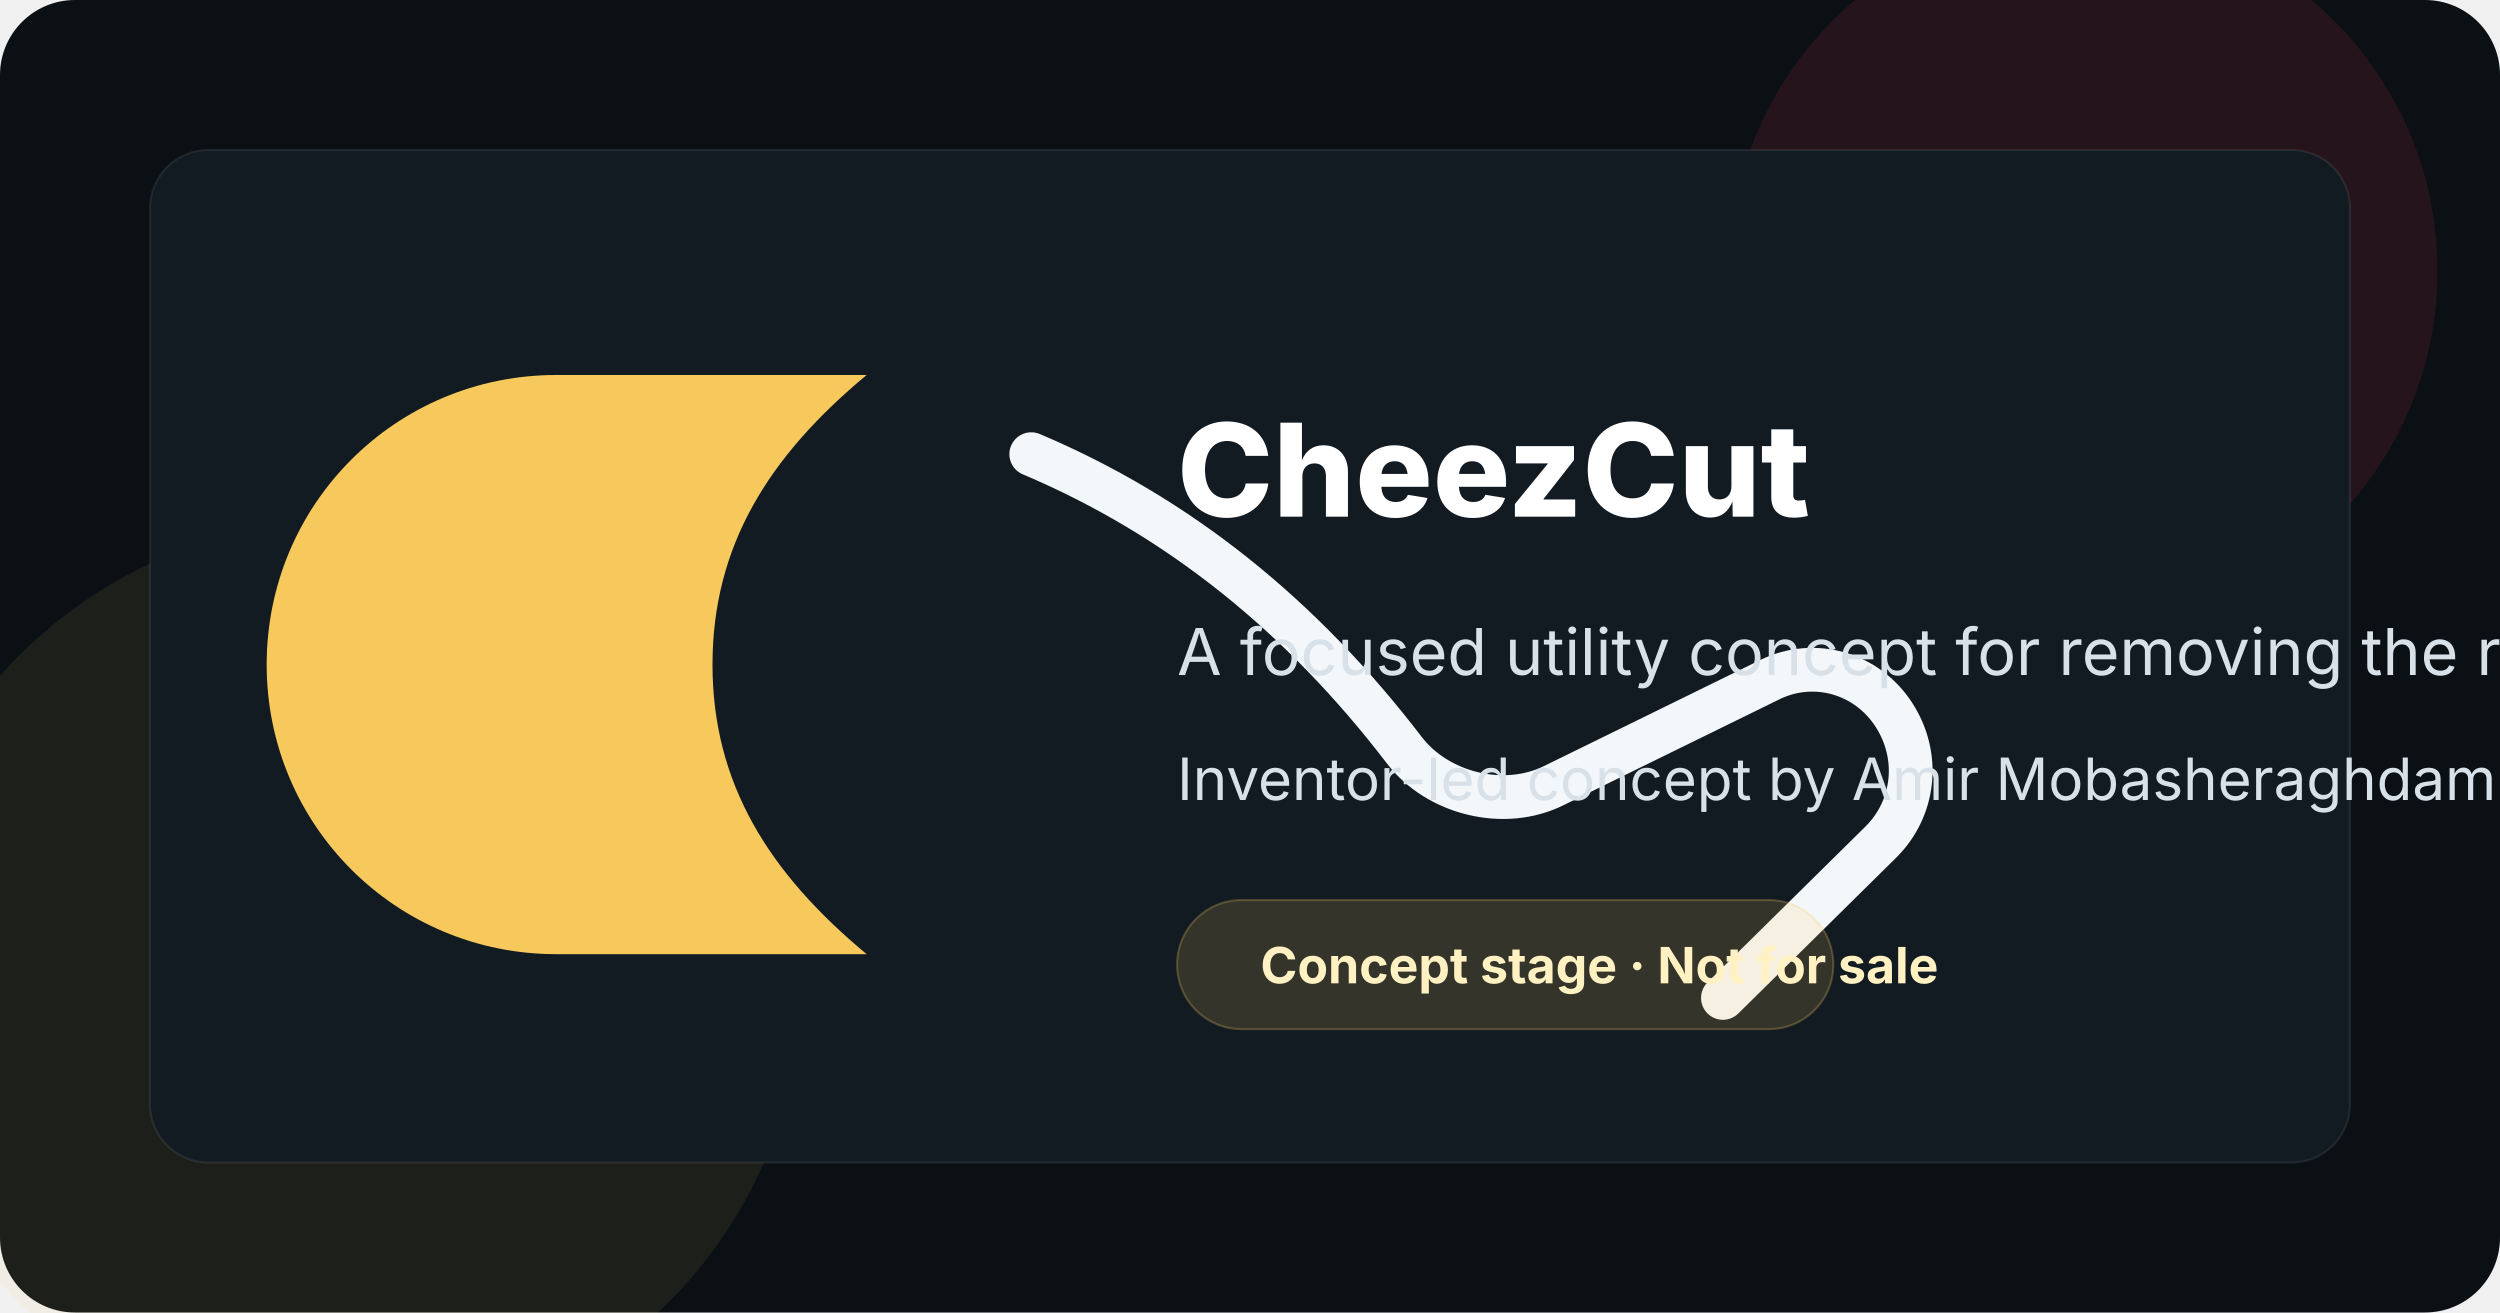
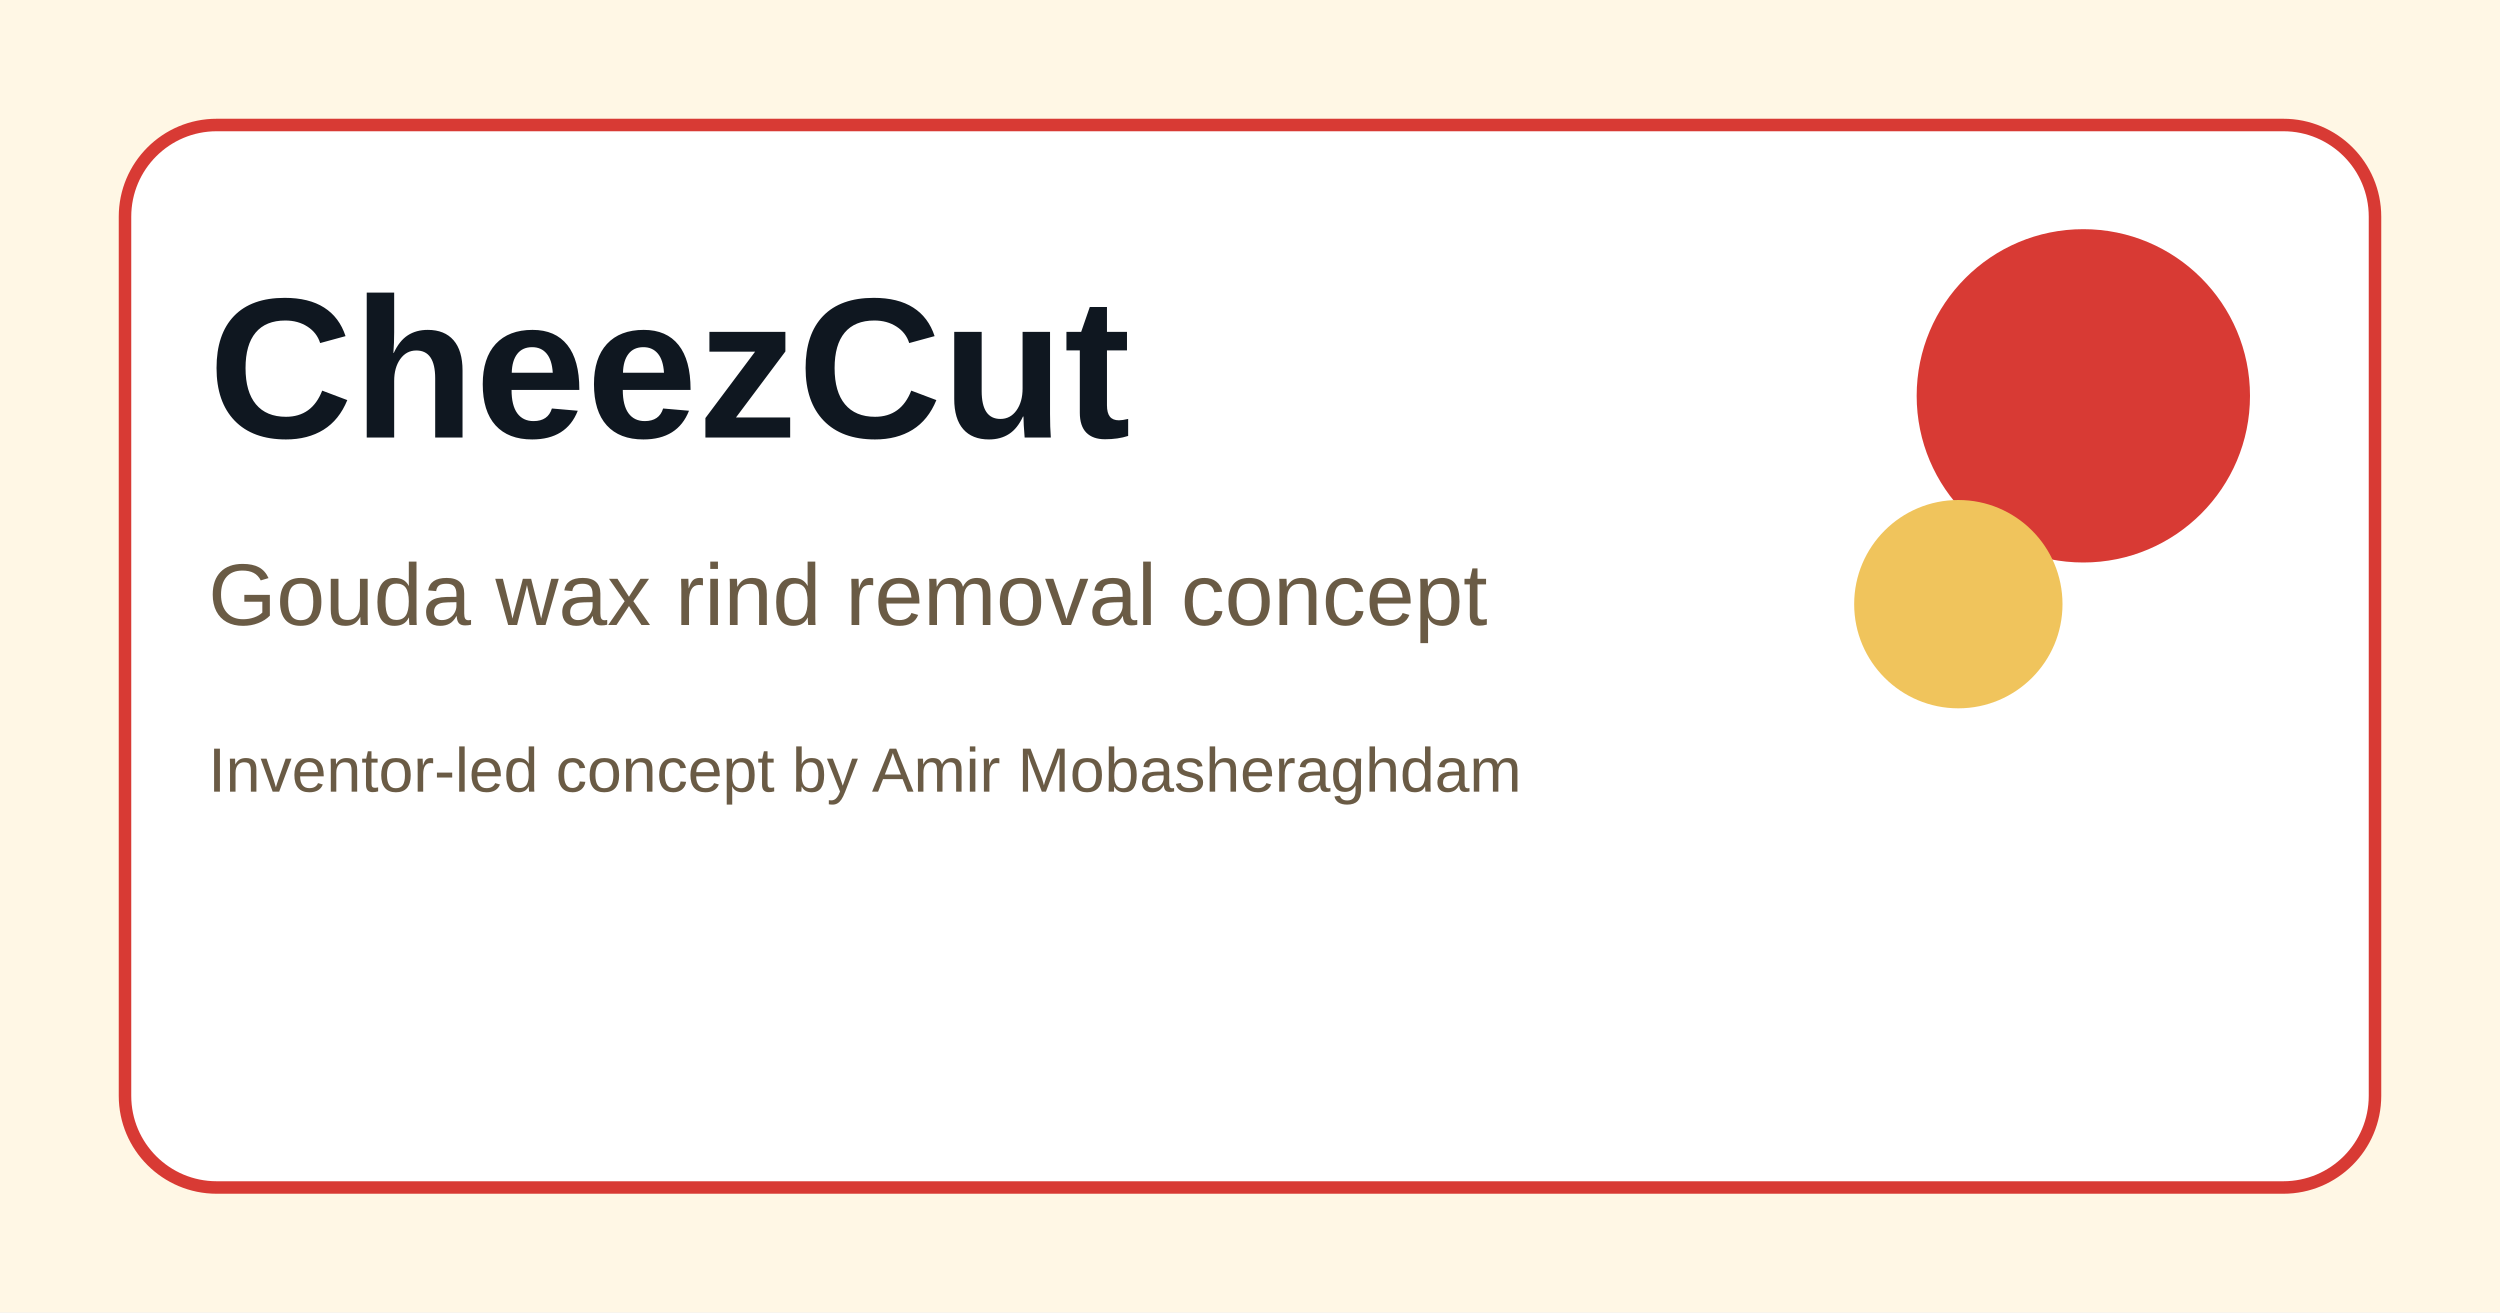
- <svg xmlns="http://www.w3.org/2000/svg" width="1200" height="630" viewBox="0 0 1200 630" fill="none">
-   <rect width="1200" height="630" rx="36" fill="#0b1015" />
-   <circle cx="165" cy="470" r="220" fill="#F7C95C" fill-opacity="0.08" />
-   <circle cx="1000" cy="130" r="170" fill="#E53946" fill-opacity="0.12" />
-   <rect x="72" y="72" width="1056" height="486" rx="28" fill="#121a22" stroke="rgba(255,255,255,0.08)" />
-   <path d="M128 319C128 242 190 180 267 180H416C369 219 342 262 342 319C342 376 369 419 416 458H267C190 458 128 396 128 319Z" fill="#F7C95C" />
-   <path d="M495 218C566 248 625 296 674 360C690 381 722 389 746 377L850 326C871 316 896 323 909 343C922 363 919 388 903 404L827 479" stroke="#F4F7FA" stroke-width="21" stroke-linecap="round" />
-   <text x="565" y="248" fill="#FFFFFF" font-family="Inter, Arial, sans-serif" font-size="62" font-weight="800">CheezCut</text>
-   <text x="565" y="324" fill="#D8E1E8" font-family="Inter, Arial, sans-serif" font-size="31">A focused utility concept for removing the red wax rind from Gouda.</text>
-   <text x="565" y="384" fill="#D8E1E8" font-family="Inter, Arial, sans-serif" font-size="28">Inventor-led concept by Amir Mobasheraghdam</text>
-   <rect x="565" y="432" width="315" height="62" rx="31" fill="rgba(247,201,92,0.15)" stroke="rgba(247,201,92,0.25)" />
-   <text x="605" y="472" fill="#FFF1C2" font-family="Inter, Arial, sans-serif" font-size="24" font-weight="700">Concept stage · Not for sale</text>
+ <svg xmlns="http://www.w3.org/2000/svg" width="1200" height="630" viewBox="0 0 1200 630">
+   <rect width="1200" height="630" fill="#FFF7E5" />
+   <rect x="60" y="60" width="1080" height="510" rx="44" fill="#fff" stroke="#D83A34" stroke-width="6" />
+   <text x="100" y="210" font-family="Arial, sans-serif" font-size="96" font-weight="700" fill="#0F1720">CheezCut</text>
+   <text x="100" y="300" font-family="Arial, sans-serif" font-size="42" fill="#6A5B45">Gouda wax rind removal concept</text>
+   <text x="100" y="380" font-family="Arial, sans-serif" font-size="30" fill="#6A5B45">Inventor-led concept by Amir Mobasheraghdam</text>
+   <circle cx="1000" cy="190" r="80" fill="#D83A34" />
+   <circle cx="940" cy="290" r="50" fill="#F0C45C" />
</svg>
